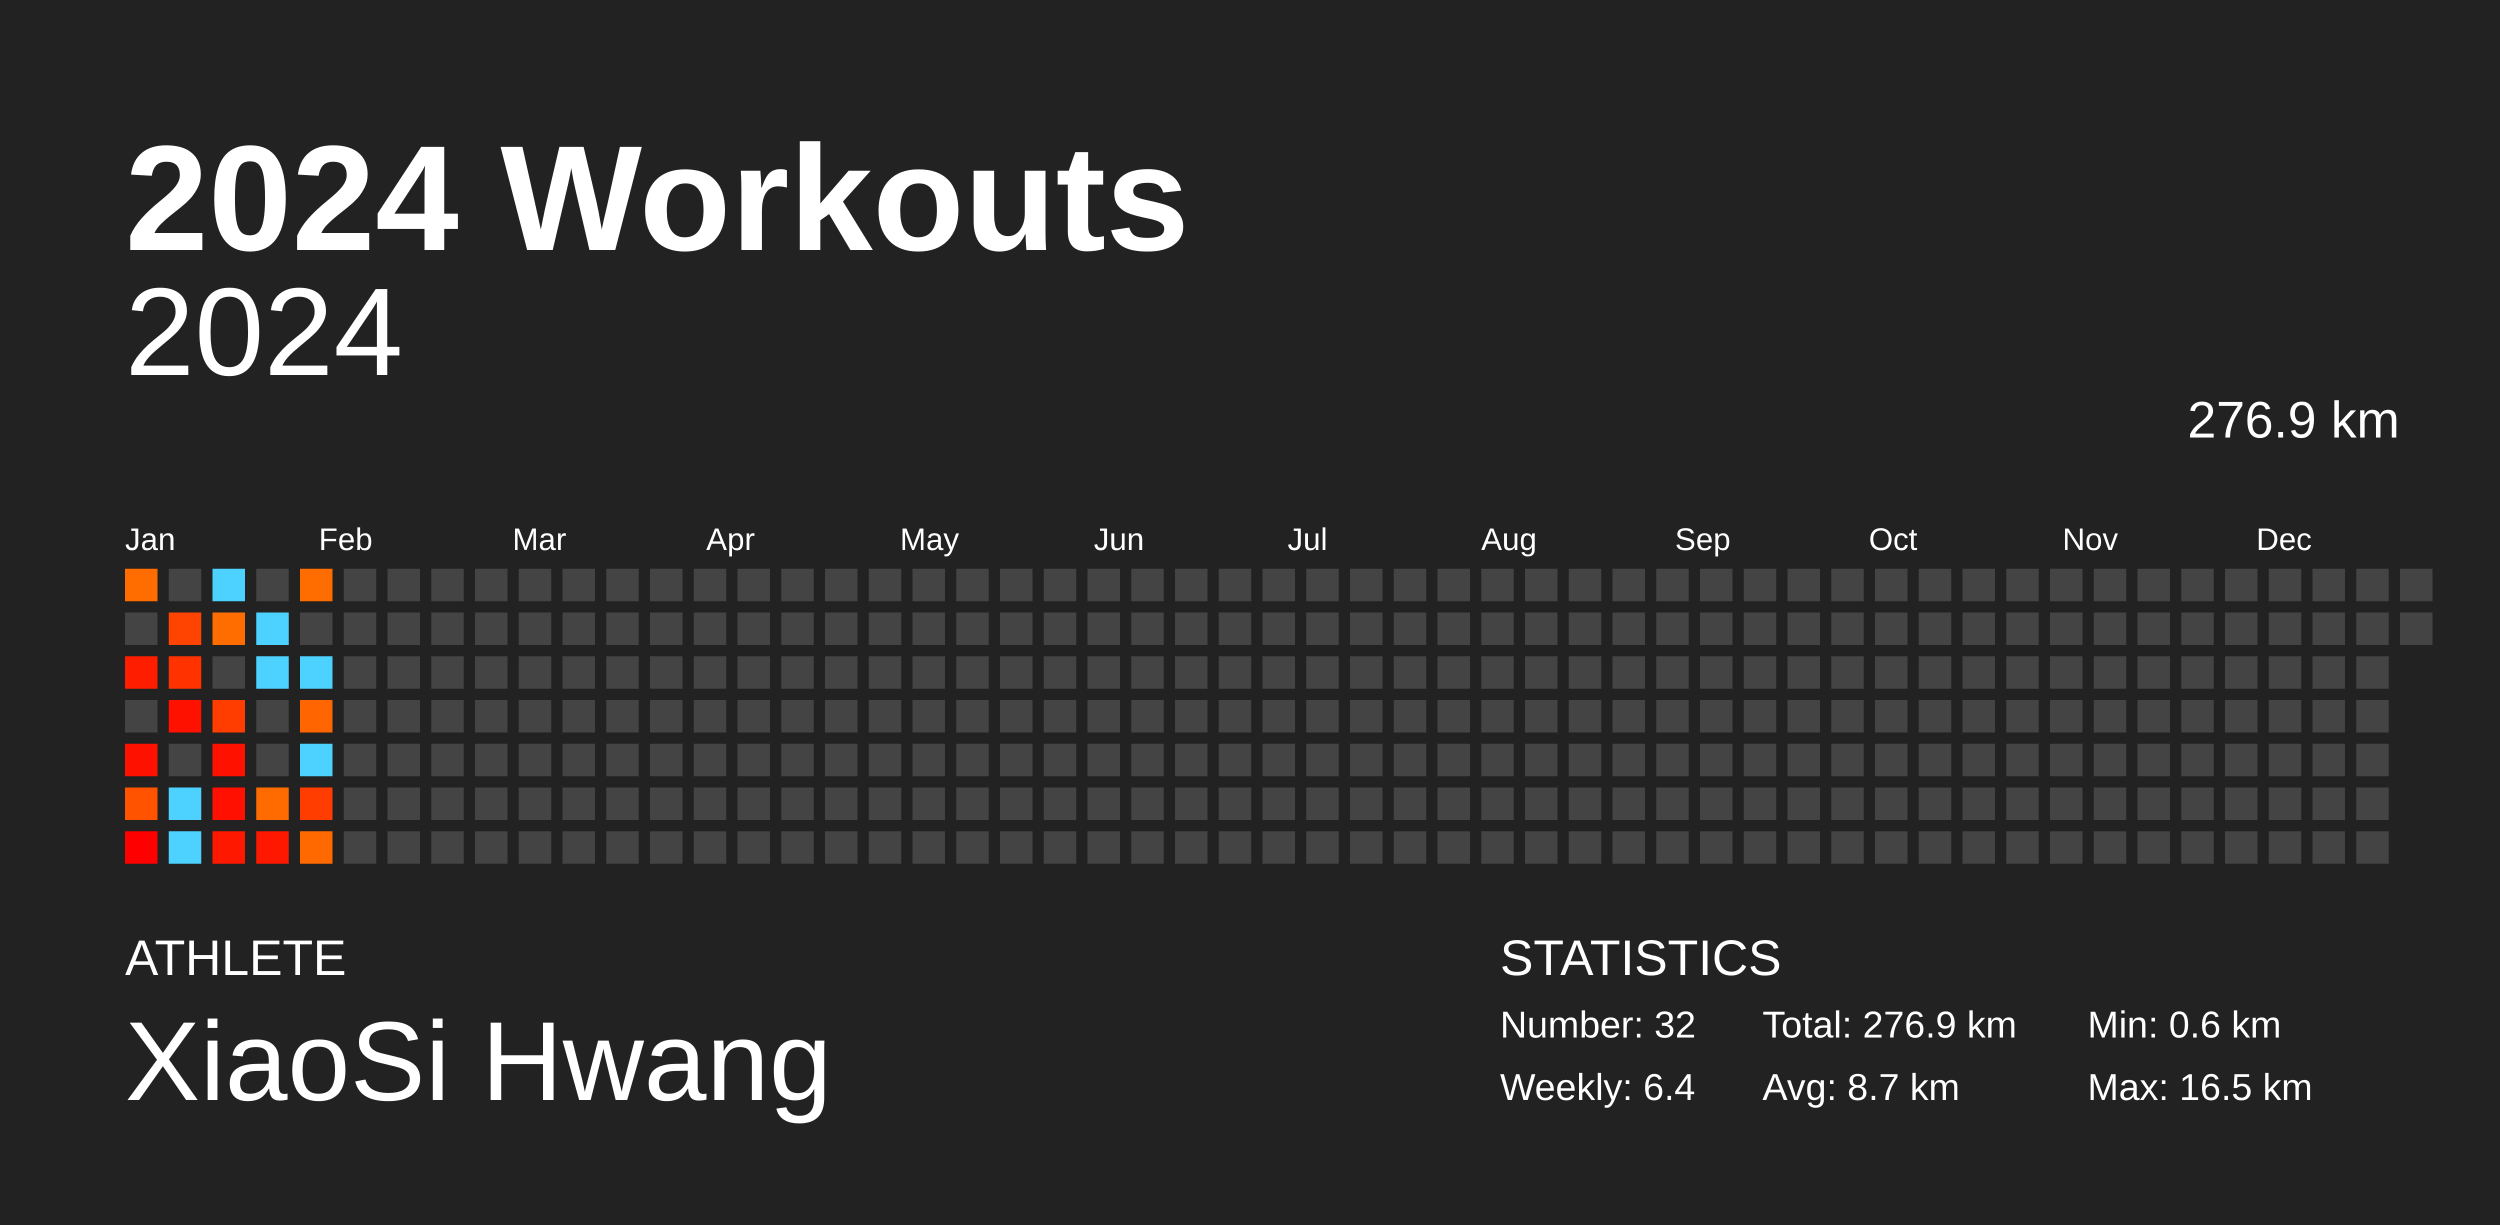
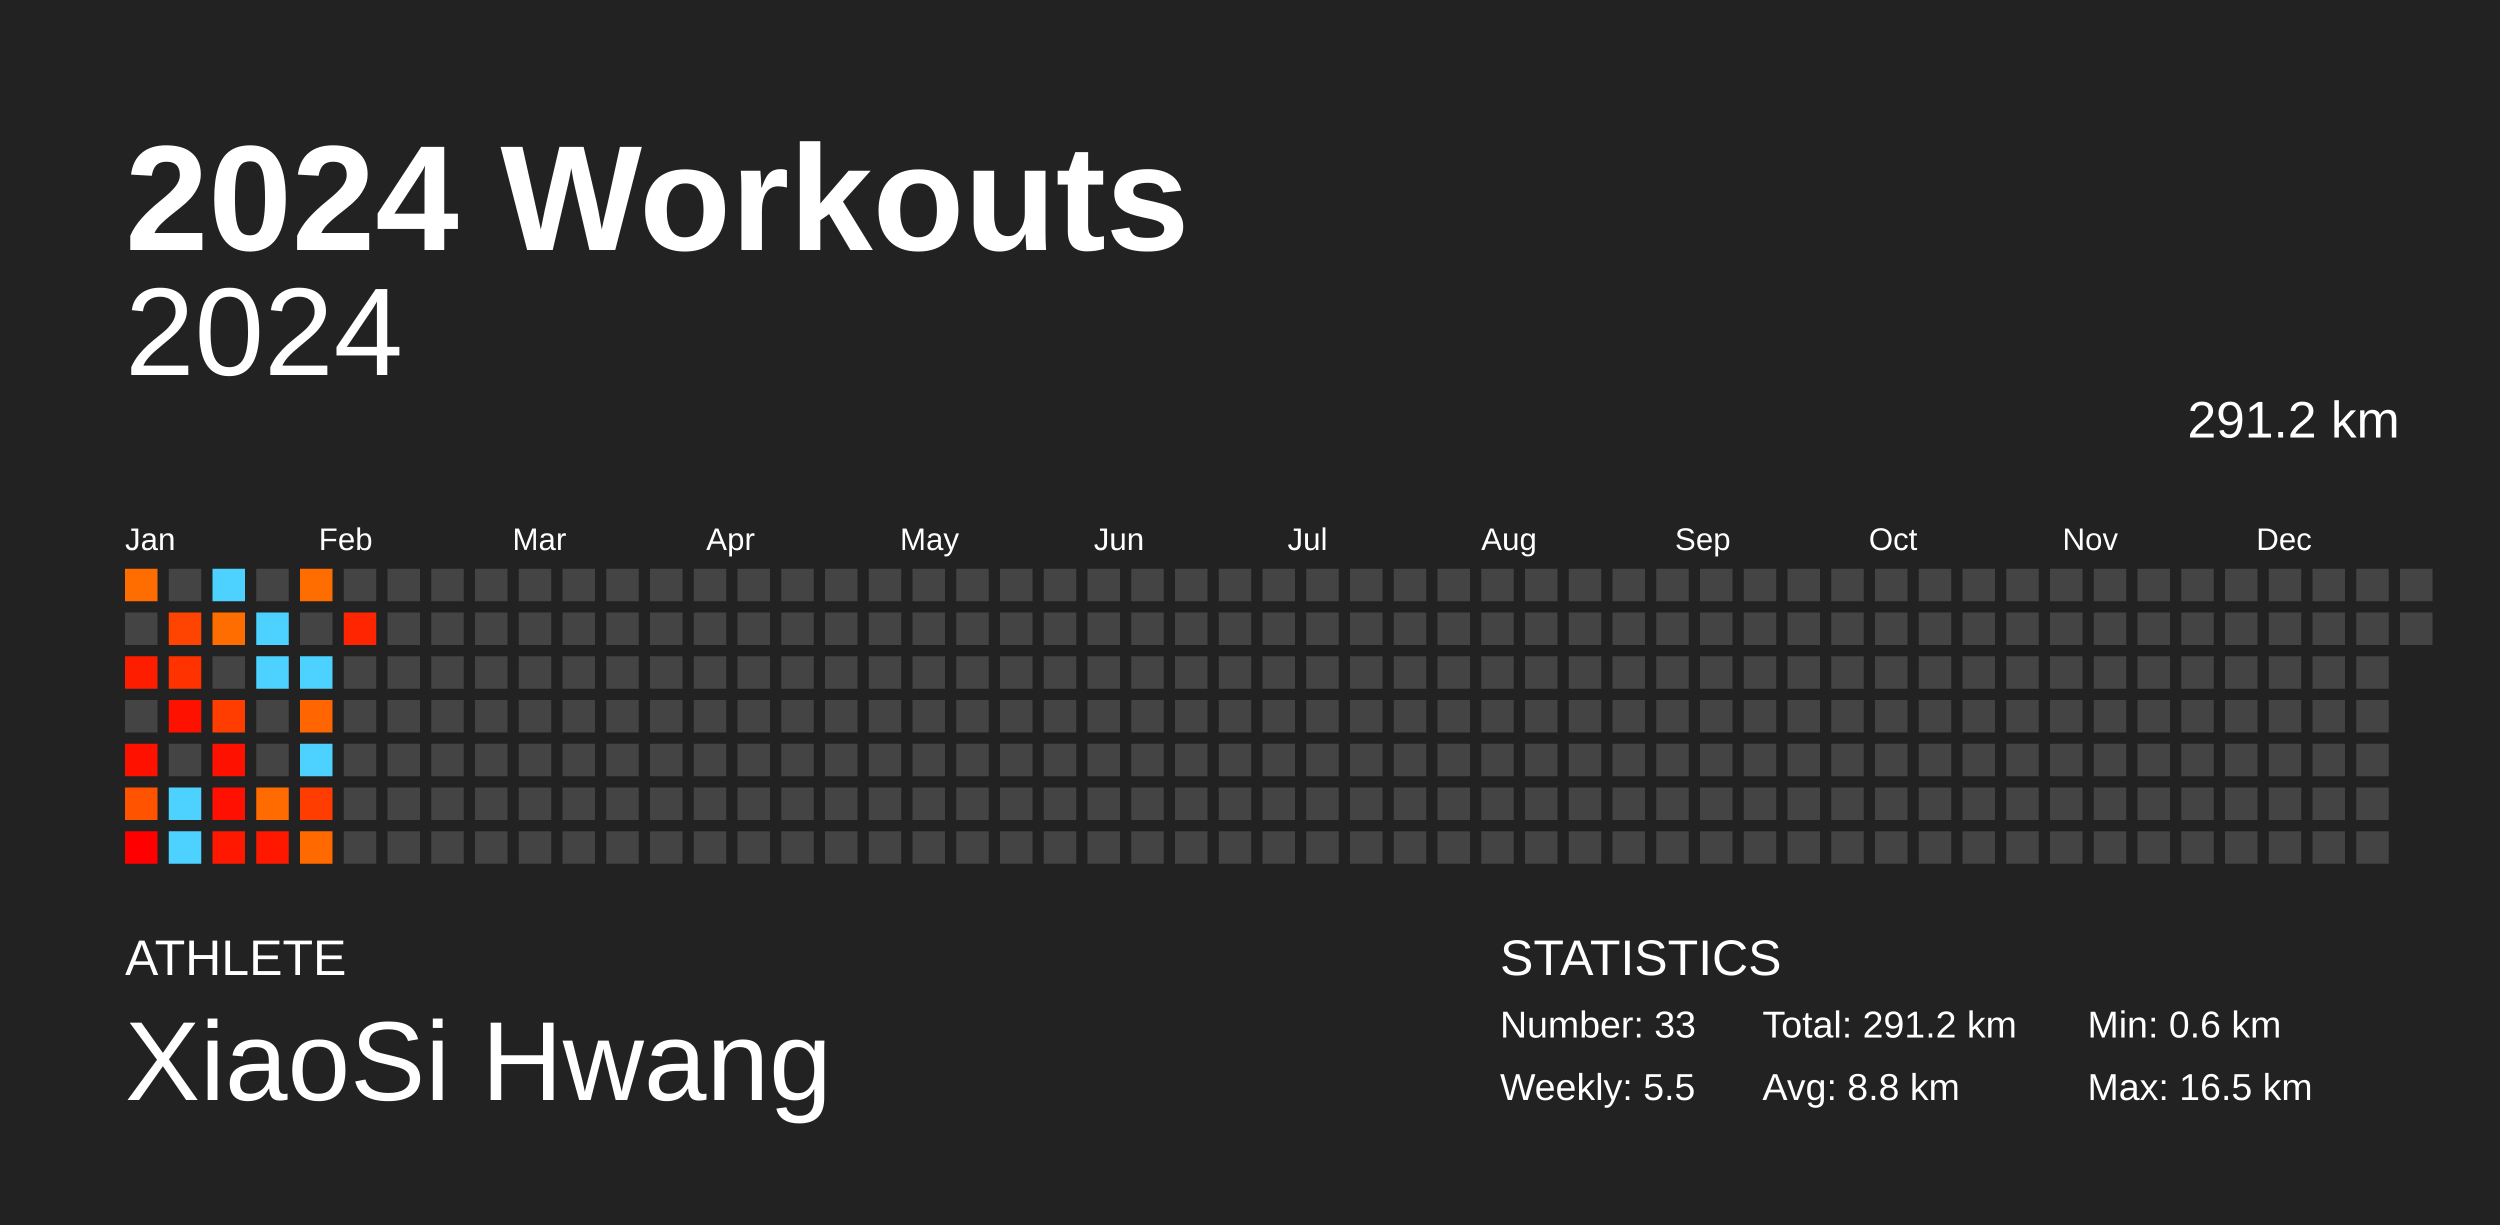
<svg xmlns="http://www.w3.org/2000/svg" baseProfile="full" height="98mm" version="1.1" viewBox="0,0,200,98" width="200mm">
  <defs />
  <rect fill="#222222" height="98" width="200" x="0" y="0" />
  <text fill="#FFFFFF" style="font-size:12px; font-family:Arial; font-weight:bold;" x="10" y="20">2024 Workouts</text>
  <text fill="#FFFFFF" style="font-size:4px; font-family:Arial" x="10" y="78">ATHLETE</text>
  <text fill="#FFFFFF" style="font-size:9px; font-family:Arial" x="10" y="88">XiaoSi Hwang</text>
  <text fill="#FFFFFF" style="font-size:4px; font-family:Arial" x="120" y="78">STATISTICS</text>
-   <text fill="#FFFFFF" style="font-size:3px; font-family:Arial" x="120" y="83">Number: 32</text>
-   <text fill="#FFFFFF" style="font-size:3px; font-family:Arial" x="120" y="88">Weekly: 6.4</text>
-   <text fill="#FFFFFF" style="font-size:3px; font-family:Arial" x="141" y="83">Total: 276.9 km</text>
-   <text fill="#FFFFFF" style="font-size:3px; font-family:Arial" x="141" y="88">Avg: 8.7 km</text>
+   <text fill="#FFFFFF" style="font-size:3px; font-family:Arial" x="120" y="83">Number: 33</text>
+   <text fill="#FFFFFF" style="font-size:3px; font-family:Arial" x="120" y="88">Weekly: 5.5</text>
+   <text fill="#FFFFFF" style="font-size:3px; font-family:Arial" x="141" y="83">Total: 291.2 km</text>
+   <text fill="#FFFFFF" style="font-size:3px; font-family:Arial" x="141" y="88">Avg: 8.8 km</text>
  <text fill="#FFFFFF" style="font-size:3px; font-family:Arial" x="167" y="83">Min: 0.6 km</text>
  <text fill="#FFFFFF" style="font-size:3px; font-family:Arial" x="167" y="88">Max: 16.5 km</text>
  <text alignment-baseline="hanging" fill="#FFFFFF" style="font-size:10.0px; font-family:Arial;" x="10" y="30">2024</text>
-   <text alignment-baseline="hanging" fill="#FFFFFF" style="font-size:4.125px; font-family:Arial;" x="175" y="35">276.9 km</text>
+   <text alignment-baseline="hanging" fill="#FFFFFF" style="font-size:4.125px; font-family:Arial;" x="175" y="35">291.2 km</text>
  <text fill="#FFFFFF" style="font-size:2.5px; font-family:Arial" x="10.0" y="44">Jan</text>
  <text fill="#FFFFFF" style="font-size:2.5px; font-family:Arial" x="25.5" y="44">Feb</text>
  <text fill="#FFFFFF" style="font-size:2.5px; font-family:Arial" x="41.0" y="44">Mar</text>
  <text fill="#FFFFFF" style="font-size:2.5px; font-family:Arial" x="56.5" y="44">Apr</text>
  <text fill="#FFFFFF" style="font-size:2.5px; font-family:Arial" x="72.0" y="44">May</text>
  <text fill="#FFFFFF" style="font-size:2.5px; font-family:Arial" x="87.5" y="44">Jun</text>
  <text fill="#FFFFFF" style="font-size:2.5px; font-family:Arial" x="103.0" y="44">Jul</text>
  <text fill="#FFFFFF" style="font-size:2.5px; font-family:Arial" x="118.5" y="44">Aug</text>
  <text fill="#FFFFFF" style="font-size:2.5px; font-family:Arial" x="134.0" y="44">Sep</text>
  <text fill="#FFFFFF" style="font-size:2.5px; font-family:Arial" x="149.5" y="44">Oct</text>
  <text fill="#FFFFFF" style="font-size:2.5px; font-family:Arial" x="165.0" y="44">Nov</text>
  <text fill="#FFFFFF" style="font-size:2.5px; font-family:Arial" x="180.5" y="44">Dec</text>
  <rect fill="#ff6c00" height="2.6" width="2.6" x="10.0" y="45.5" />
  <rect fill="#444444" height="2.6" width="2.6" x="10.0" y="49.0" />
  <rect fill="#ff1d00" height="2.6" width="2.6" x="10.0" y="52.5" />
  <rect fill="#444444" height="2.6" width="2.6" x="10.0" y="56.0" />
  <rect fill="#ff1100" height="2.6" width="2.6" x="10.0" y="59.5" />
  <rect fill="#ff5300" height="2.6" width="2.6" x="10.0" y="63.0" />
  <rect fill="#ff0000" height="2.6" width="2.6" x="10.0" y="66.5" />
  <rect fill="#444444" height="2.6" width="2.6" x="13.5" y="45.5" />
  <rect fill="#ff4300" height="2.6" width="2.6" x="13.5" y="49.0" />
  <rect fill="#ff3200" height="2.6" width="2.6" x="13.5" y="52.5" />
  <rect fill="#ff1100" height="2.6" width="2.6" x="13.5" y="56.0" />
  <rect fill="#444444" height="2.6" width="2.6" x="13.5" y="59.5" />
  <rect fill="#4dd2ff" height="2.6" width="2.6" x="13.5" y="63.0" />
  <rect fill="#4dd2ff" height="2.6" width="2.6" x="13.5" y="66.5" />
  <rect fill="#4dd2ff" height="2.6" width="2.6" x="17.0" y="45.5" />
  <rect fill="#ff6c00" height="2.6" width="2.6" x="17.0" y="49.0" />
  <rect fill="#444444" height="2.6" width="2.6" x="17.0" y="52.5" />
  <rect fill="#ff3d00" height="2.6" width="2.6" x="17.0" y="56.0" />
  <rect fill="#ff1100" height="2.6" width="2.6" x="17.0" y="59.5" />
  <rect fill="#ff1000" height="2.6" width="2.6" x="17.0" y="63.0" />
  <rect fill="#ff1800" height="2.6" width="2.6" x="17.0" y="66.5" />
  <rect fill="#444444" height="2.6" width="2.6" x="20.5" y="45.5" />
  <rect fill="#4dd2ff" height="2.6" width="2.6" x="20.5" y="49.0" />
  <rect fill="#4dd2ff" height="2.6" width="2.6" x="20.5" y="52.5" />
  <rect fill="#444444" height="2.6" width="2.6" x="20.5" y="56.0" />
  <rect fill="#444444" height="2.6" width="2.6" x="20.5" y="59.5" />
  <rect fill="#ff6b00" height="2.6" width="2.6" x="20.5" y="63.0" />
  <rect fill="#ff1800" height="2.6" width="2.6" x="20.5" y="66.5" />
  <rect fill="#ff6c00" height="2.6" width="2.6" x="24.0" y="45.5" />
  <rect fill="#444444" height="2.6" width="2.6" x="24.0" y="49.0" />
  <rect fill="#4dd2ff" height="2.6" width="2.6" x="24.0" y="52.5" />
  <rect fill="#ff6500" height="2.6" width="2.6" x="24.0" y="56.0" />
  <rect fill="#4dd2ff" height="2.6" width="2.6" x="24.0" y="59.5" />
  <rect fill="#ff3d00" height="2.6" width="2.6" x="24.0" y="63.0" />
  <rect fill="#ff6900" height="2.6" width="2.6" x="24.0" y="66.5" />
  <rect fill="#444444" height="2.6" width="2.6" x="27.5" y="45.5" />
-   <rect fill="#444444" height="2.6" width="2.6" x="27.5" y="49.0" />
+   <rect fill="#ff2500" height="2.6" width="2.6" x="27.5" y="49.0" />
  <rect fill="#444444" height="2.6" width="2.6" x="27.5" y="52.5" />
  <rect fill="#444444" height="2.6" width="2.6" x="27.5" y="56.0" />
  <rect fill="#444444" height="2.6" width="2.6" x="27.5" y="59.5" />
  <rect fill="#444444" height="2.6" width="2.6" x="27.5" y="63.0" />
  <rect fill="#444444" height="2.6" width="2.6" x="27.5" y="66.5" />
  <rect fill="#444444" height="2.6" width="2.6" x="31.0" y="45.5" />
  <rect fill="#444444" height="2.6" width="2.6" x="31.0" y="49.0" />
  <rect fill="#444444" height="2.6" width="2.6" x="31.0" y="52.5" />
  <rect fill="#444444" height="2.6" width="2.6" x="31.0" y="56.0" />
  <rect fill="#444444" height="2.6" width="2.6" x="31.0" y="59.5" />
  <rect fill="#444444" height="2.6" width="2.6" x="31.0" y="63.0" />
  <rect fill="#444444" height="2.6" width="2.6" x="31.0" y="66.5" />
  <rect fill="#444444" height="2.6" width="2.6" x="34.5" y="45.5" />
  <rect fill="#444444" height="2.6" width="2.6" x="34.5" y="49.0" />
  <rect fill="#444444" height="2.6" width="2.6" x="34.5" y="52.5" />
  <rect fill="#444444" height="2.6" width="2.6" x="34.5" y="56.0" />
  <rect fill="#444444" height="2.6" width="2.6" x="34.5" y="59.5" />
  <rect fill="#444444" height="2.6" width="2.6" x="34.5" y="63.0" />
  <rect fill="#444444" height="2.6" width="2.6" x="34.5" y="66.5" />
  <rect fill="#444444" height="2.6" width="2.6" x="38.0" y="45.5" />
  <rect fill="#444444" height="2.6" width="2.6" x="38.0" y="49.0" />
  <rect fill="#444444" height="2.6" width="2.6" x="38.0" y="52.5" />
  <rect fill="#444444" height="2.6" width="2.6" x="38.0" y="56.0" />
  <rect fill="#444444" height="2.6" width="2.6" x="38.0" y="59.5" />
  <rect fill="#444444" height="2.6" width="2.6" x="38.0" y="63.0" />
  <rect fill="#444444" height="2.6" width="2.6" x="38.0" y="66.5" />
  <rect fill="#444444" height="2.6" width="2.6" x="41.5" y="45.5" />
  <rect fill="#444444" height="2.6" width="2.6" x="41.5" y="49.0" />
  <rect fill="#444444" height="2.6" width="2.6" x="41.5" y="52.5" />
  <rect fill="#444444" height="2.6" width="2.6" x="41.5" y="56.0" />
  <rect fill="#444444" height="2.6" width="2.6" x="41.5" y="59.5" />
  <rect fill="#444444" height="2.6" width="2.6" x="41.5" y="63.0" />
  <rect fill="#444444" height="2.6" width="2.6" x="41.5" y="66.5" />
  <rect fill="#444444" height="2.6" width="2.6" x="45.0" y="45.5" />
  <rect fill="#444444" height="2.6" width="2.6" x="45.0" y="49.0" />
  <rect fill="#444444" height="2.6" width="2.6" x="45.0" y="52.5" />
  <rect fill="#444444" height="2.6" width="2.6" x="45.0" y="56.0" />
  <rect fill="#444444" height="2.6" width="2.6" x="45.0" y="59.5" />
  <rect fill="#444444" height="2.6" width="2.6" x="45.0" y="63.0" />
  <rect fill="#444444" height="2.6" width="2.6" x="45.0" y="66.5" />
  <rect fill="#444444" height="2.6" width="2.6" x="48.5" y="45.5" />
  <rect fill="#444444" height="2.6" width="2.6" x="48.5" y="49.0" />
  <rect fill="#444444" height="2.6" width="2.6" x="48.5" y="52.5" />
  <rect fill="#444444" height="2.6" width="2.6" x="48.5" y="56.0" />
  <rect fill="#444444" height="2.6" width="2.6" x="48.5" y="59.5" />
  <rect fill="#444444" height="2.6" width="2.6" x="48.5" y="63.0" />
  <rect fill="#444444" height="2.6" width="2.6" x="48.5" y="66.5" />
  <rect fill="#444444" height="2.6" width="2.6" x="52.0" y="45.5" />
  <rect fill="#444444" height="2.6" width="2.6" x="52.0" y="49.0" />
  <rect fill="#444444" height="2.6" width="2.6" x="52.0" y="52.5" />
  <rect fill="#444444" height="2.6" width="2.6" x="52.0" y="56.0" />
  <rect fill="#444444" height="2.6" width="2.6" x="52.0" y="59.5" />
  <rect fill="#444444" height="2.6" width="2.6" x="52.0" y="63.0" />
  <rect fill="#444444" height="2.6" width="2.6" x="52.0" y="66.5" />
  <rect fill="#444444" height="2.6" width="2.6" x="55.5" y="45.5" />
  <rect fill="#444444" height="2.6" width="2.6" x="55.5" y="49.0" />
  <rect fill="#444444" height="2.6" width="2.6" x="55.5" y="52.5" />
  <rect fill="#444444" height="2.6" width="2.6" x="55.5" y="56.0" />
  <rect fill="#444444" height="2.6" width="2.6" x="55.5" y="59.5" />
  <rect fill="#444444" height="2.6" width="2.6" x="55.5" y="63.0" />
  <rect fill="#444444" height="2.6" width="2.6" x="55.5" y="66.5" />
  <rect fill="#444444" height="2.6" width="2.6" x="59.0" y="45.5" />
  <rect fill="#444444" height="2.6" width="2.6" x="59.0" y="49.0" />
  <rect fill="#444444" height="2.6" width="2.6" x="59.0" y="52.5" />
  <rect fill="#444444" height="2.6" width="2.6" x="59.0" y="56.0" />
  <rect fill="#444444" height="2.6" width="2.6" x="59.0" y="59.5" />
  <rect fill="#444444" height="2.6" width="2.6" x="59.0" y="63.0" />
  <rect fill="#444444" height="2.6" width="2.6" x="59.0" y="66.5" />
  <rect fill="#444444" height="2.6" width="2.6" x="62.5" y="45.5" />
  <rect fill="#444444" height="2.6" width="2.6" x="62.5" y="49.0" />
  <rect fill="#444444" height="2.6" width="2.6" x="62.5" y="52.5" />
  <rect fill="#444444" height="2.6" width="2.6" x="62.5" y="56.0" />
  <rect fill="#444444" height="2.6" width="2.6" x="62.5" y="59.5" />
  <rect fill="#444444" height="2.6" width="2.6" x="62.5" y="63.0" />
  <rect fill="#444444" height="2.6" width="2.6" x="62.5" y="66.5" />
  <rect fill="#444444" height="2.6" width="2.6" x="66.0" y="45.5" />
  <rect fill="#444444" height="2.6" width="2.6" x="66.0" y="49.0" />
  <rect fill="#444444" height="2.6" width="2.6" x="66.0" y="52.5" />
  <rect fill="#444444" height="2.6" width="2.6" x="66.0" y="56.0" />
  <rect fill="#444444" height="2.6" width="2.6" x="66.0" y="59.5" />
  <rect fill="#444444" height="2.6" width="2.6" x="66.0" y="63.0" />
  <rect fill="#444444" height="2.6" width="2.6" x="66.0" y="66.5" />
  <rect fill="#444444" height="2.6" width="2.6" x="69.5" y="45.5" />
  <rect fill="#444444" height="2.6" width="2.6" x="69.5" y="49.0" />
  <rect fill="#444444" height="2.6" width="2.6" x="69.5" y="52.5" />
  <rect fill="#444444" height="2.6" width="2.6" x="69.5" y="56.0" />
  <rect fill="#444444" height="2.6" width="2.6" x="69.5" y="59.5" />
  <rect fill="#444444" height="2.6" width="2.6" x="69.5" y="63.0" />
  <rect fill="#444444" height="2.6" width="2.6" x="69.5" y="66.5" />
  <rect fill="#444444" height="2.6" width="2.6" x="73.0" y="45.5" />
  <rect fill="#444444" height="2.6" width="2.6" x="73.0" y="49.0" />
  <rect fill="#444444" height="2.6" width="2.6" x="73.0" y="52.5" />
  <rect fill="#444444" height="2.6" width="2.6" x="73.0" y="56.0" />
  <rect fill="#444444" height="2.6" width="2.6" x="73.0" y="59.5" />
  <rect fill="#444444" height="2.6" width="2.6" x="73.0" y="63.0" />
  <rect fill="#444444" height="2.6" width="2.6" x="73.0" y="66.5" />
  <rect fill="#444444" height="2.6" width="2.6" x="76.5" y="45.5" />
  <rect fill="#444444" height="2.6" width="2.6" x="76.5" y="49.0" />
  <rect fill="#444444" height="2.6" width="2.6" x="76.5" y="52.5" />
  <rect fill="#444444" height="2.6" width="2.6" x="76.5" y="56.0" />
  <rect fill="#444444" height="2.6" width="2.6" x="76.5" y="59.5" />
  <rect fill="#444444" height="2.6" width="2.6" x="76.5" y="63.0" />
  <rect fill="#444444" height="2.6" width="2.6" x="76.5" y="66.5" />
  <rect fill="#444444" height="2.6" width="2.6" x="80.0" y="45.5" />
  <rect fill="#444444" height="2.6" width="2.6" x="80.0" y="49.0" />
  <rect fill="#444444" height="2.6" width="2.6" x="80.0" y="52.5" />
  <rect fill="#444444" height="2.6" width="2.6" x="80.0" y="56.0" />
  <rect fill="#444444" height="2.6" width="2.6" x="80.0" y="59.5" />
  <rect fill="#444444" height="2.6" width="2.6" x="80.0" y="63.0" />
  <rect fill="#444444" height="2.6" width="2.6" x="80.0" y="66.5" />
  <rect fill="#444444" height="2.6" width="2.6" x="83.5" y="45.5" />
  <rect fill="#444444" height="2.6" width="2.6" x="83.5" y="49.0" />
  <rect fill="#444444" height="2.6" width="2.6" x="83.5" y="52.5" />
  <rect fill="#444444" height="2.6" width="2.6" x="83.5" y="56.0" />
  <rect fill="#444444" height="2.6" width="2.6" x="83.5" y="59.5" />
  <rect fill="#444444" height="2.6" width="2.6" x="83.5" y="63.0" />
  <rect fill="#444444" height="2.6" width="2.6" x="83.5" y="66.5" />
  <rect fill="#444444" height="2.6" width="2.6" x="87.0" y="45.5" />
  <rect fill="#444444" height="2.6" width="2.6" x="87.0" y="49.0" />
  <rect fill="#444444" height="2.6" width="2.6" x="87.0" y="52.5" />
  <rect fill="#444444" height="2.6" width="2.6" x="87.0" y="56.0" />
  <rect fill="#444444" height="2.6" width="2.6" x="87.0" y="59.5" />
  <rect fill="#444444" height="2.6" width="2.6" x="87.0" y="63.0" />
  <rect fill="#444444" height="2.6" width="2.6" x="87.0" y="66.5" />
  <rect fill="#444444" height="2.6" width="2.6" x="90.5" y="45.5" />
  <rect fill="#444444" height="2.6" width="2.6" x="90.5" y="49.0" />
  <rect fill="#444444" height="2.6" width="2.6" x="90.5" y="52.5" />
  <rect fill="#444444" height="2.6" width="2.6" x="90.5" y="56.0" />
  <rect fill="#444444" height="2.6" width="2.6" x="90.5" y="59.5" />
  <rect fill="#444444" height="2.6" width="2.6" x="90.5" y="63.0" />
  <rect fill="#444444" height="2.6" width="2.6" x="90.5" y="66.5" />
  <rect fill="#444444" height="2.6" width="2.6" x="94.0" y="45.5" />
  <rect fill="#444444" height="2.6" width="2.6" x="94.0" y="49.0" />
  <rect fill="#444444" height="2.6" width="2.6" x="94.0" y="52.5" />
  <rect fill="#444444" height="2.6" width="2.6" x="94.0" y="56.0" />
  <rect fill="#444444" height="2.6" width="2.6" x="94.0" y="59.5" />
  <rect fill="#444444" height="2.6" width="2.6" x="94.0" y="63.0" />
  <rect fill="#444444" height="2.6" width="2.6" x="94.0" y="66.5" />
  <rect fill="#444444" height="2.6" width="2.6" x="97.5" y="45.5" />
  <rect fill="#444444" height="2.6" width="2.6" x="97.5" y="49.0" />
  <rect fill="#444444" height="2.6" width="2.6" x="97.5" y="52.5" />
  <rect fill="#444444" height="2.6" width="2.6" x="97.5" y="56.0" />
  <rect fill="#444444" height="2.6" width="2.6" x="97.5" y="59.5" />
  <rect fill="#444444" height="2.6" width="2.6" x="97.5" y="63.0" />
  <rect fill="#444444" height="2.6" width="2.6" x="97.5" y="66.5" />
  <rect fill="#444444" height="2.6" width="2.6" x="101.0" y="45.5" />
  <rect fill="#444444" height="2.6" width="2.6" x="101.0" y="49.0" />
  <rect fill="#444444" height="2.6" width="2.6" x="101.0" y="52.5" />
  <rect fill="#444444" height="2.6" width="2.6" x="101.0" y="56.0" />
  <rect fill="#444444" height="2.6" width="2.6" x="101.0" y="59.5" />
  <rect fill="#444444" height="2.6" width="2.6" x="101.0" y="63.0" />
  <rect fill="#444444" height="2.6" width="2.6" x="101.0" y="66.5" />
  <rect fill="#444444" height="2.6" width="2.6" x="104.5" y="45.5" />
  <rect fill="#444444" height="2.6" width="2.6" x="104.5" y="49.0" />
  <rect fill="#444444" height="2.6" width="2.6" x="104.5" y="52.5" />
  <rect fill="#444444" height="2.6" width="2.6" x="104.5" y="56.0" />
  <rect fill="#444444" height="2.6" width="2.6" x="104.5" y="59.5" />
  <rect fill="#444444" height="2.6" width="2.6" x="104.5" y="63.0" />
  <rect fill="#444444" height="2.6" width="2.6" x="104.5" y="66.5" />
  <rect fill="#444444" height="2.6" width="2.6" x="108.0" y="45.5" />
  <rect fill="#444444" height="2.6" width="2.6" x="108.0" y="49.0" />
  <rect fill="#444444" height="2.6" width="2.6" x="108.0" y="52.5" />
  <rect fill="#444444" height="2.6" width="2.6" x="108.0" y="56.0" />
  <rect fill="#444444" height="2.6" width="2.6" x="108.0" y="59.5" />
  <rect fill="#444444" height="2.6" width="2.6" x="108.0" y="63.0" />
  <rect fill="#444444" height="2.6" width="2.6" x="108.0" y="66.5" />
  <rect fill="#444444" height="2.6" width="2.6" x="111.5" y="45.5" />
  <rect fill="#444444" height="2.6" width="2.6" x="111.5" y="49.0" />
  <rect fill="#444444" height="2.6" width="2.6" x="111.5" y="52.5" />
  <rect fill="#444444" height="2.6" width="2.6" x="111.5" y="56.0" />
  <rect fill="#444444" height="2.6" width="2.6" x="111.5" y="59.5" />
  <rect fill="#444444" height="2.6" width="2.6" x="111.5" y="63.0" />
  <rect fill="#444444" height="2.6" width="2.6" x="111.5" y="66.5" />
  <rect fill="#444444" height="2.6" width="2.6" x="115.0" y="45.5" />
  <rect fill="#444444" height="2.6" width="2.6" x="115.0" y="49.0" />
  <rect fill="#444444" height="2.6" width="2.6" x="115.0" y="52.5" />
  <rect fill="#444444" height="2.6" width="2.6" x="115.0" y="56.0" />
  <rect fill="#444444" height="2.6" width="2.6" x="115.0" y="59.5" />
  <rect fill="#444444" height="2.6" width="2.6" x="115.0" y="63.0" />
  <rect fill="#444444" height="2.6" width="2.6" x="115.0" y="66.5" />
  <rect fill="#444444" height="2.6" width="2.6" x="118.5" y="45.5" />
  <rect fill="#444444" height="2.6" width="2.6" x="118.5" y="49.0" />
  <rect fill="#444444" height="2.6" width="2.6" x="118.5" y="52.5" />
  <rect fill="#444444" height="2.6" width="2.6" x="118.5" y="56.0" />
  <rect fill="#444444" height="2.6" width="2.6" x="118.5" y="59.5" />
  <rect fill="#444444" height="2.6" width="2.6" x="118.5" y="63.0" />
  <rect fill="#444444" height="2.6" width="2.6" x="118.5" y="66.5" />
  <rect fill="#444444" height="2.6" width="2.6" x="122.0" y="45.5" />
  <rect fill="#444444" height="2.6" width="2.6" x="122.0" y="49.0" />
  <rect fill="#444444" height="2.6" width="2.6" x="122.0" y="52.5" />
  <rect fill="#444444" height="2.6" width="2.6" x="122.0" y="56.0" />
  <rect fill="#444444" height="2.6" width="2.6" x="122.0" y="59.5" />
  <rect fill="#444444" height="2.6" width="2.6" x="122.0" y="63.0" />
  <rect fill="#444444" height="2.6" width="2.6" x="122.0" y="66.5" />
  <rect fill="#444444" height="2.6" width="2.6" x="125.5" y="45.5" />
  <rect fill="#444444" height="2.6" width="2.6" x="125.5" y="49.0" />
  <rect fill="#444444" height="2.6" width="2.6" x="125.5" y="52.5" />
  <rect fill="#444444" height="2.6" width="2.6" x="125.5" y="56.0" />
  <rect fill="#444444" height="2.6" width="2.6" x="125.5" y="59.5" />
  <rect fill="#444444" height="2.6" width="2.6" x="125.5" y="63.0" />
  <rect fill="#444444" height="2.6" width="2.6" x="125.5" y="66.5" />
  <rect fill="#444444" height="2.6" width="2.6" x="129.0" y="45.5" />
  <rect fill="#444444" height="2.6" width="2.6" x="129.0" y="49.0" />
  <rect fill="#444444" height="2.6" width="2.6" x="129.0" y="52.5" />
  <rect fill="#444444" height="2.6" width="2.6" x="129.0" y="56.0" />
  <rect fill="#444444" height="2.6" width="2.6" x="129.0" y="59.5" />
  <rect fill="#444444" height="2.6" width="2.6" x="129.0" y="63.0" />
  <rect fill="#444444" height="2.6" width="2.6" x="129.0" y="66.5" />
  <rect fill="#444444" height="2.6" width="2.6" x="132.5" y="45.5" />
  <rect fill="#444444" height="2.6" width="2.6" x="132.5" y="49.0" />
  <rect fill="#444444" height="2.6" width="2.6" x="132.5" y="52.5" />
  <rect fill="#444444" height="2.6" width="2.6" x="132.5" y="56.0" />
  <rect fill="#444444" height="2.6" width="2.6" x="132.5" y="59.5" />
  <rect fill="#444444" height="2.6" width="2.6" x="132.5" y="63.0" />
  <rect fill="#444444" height="2.6" width="2.6" x="132.5" y="66.5" />
  <rect fill="#444444" height="2.6" width="2.6" x="136.0" y="45.5" />
  <rect fill="#444444" height="2.6" width="2.6" x="136.0" y="49.0" />
  <rect fill="#444444" height="2.6" width="2.6" x="136.0" y="52.5" />
  <rect fill="#444444" height="2.6" width="2.6" x="136.0" y="56.0" />
  <rect fill="#444444" height="2.6" width="2.6" x="136.0" y="59.5" />
  <rect fill="#444444" height="2.6" width="2.6" x="136.0" y="63.0" />
  <rect fill="#444444" height="2.6" width="2.6" x="136.0" y="66.5" />
  <rect fill="#444444" height="2.6" width="2.6" x="139.5" y="45.5" />
  <rect fill="#444444" height="2.6" width="2.6" x="139.5" y="49.0" />
  <rect fill="#444444" height="2.6" width="2.6" x="139.5" y="52.5" />
  <rect fill="#444444" height="2.6" width="2.6" x="139.5" y="56.0" />
  <rect fill="#444444" height="2.6" width="2.6" x="139.5" y="59.5" />
  <rect fill="#444444" height="2.6" width="2.6" x="139.5" y="63.0" />
  <rect fill="#444444" height="2.6" width="2.6" x="139.5" y="66.5" />
  <rect fill="#444444" height="2.6" width="2.6" x="143.0" y="45.5" />
  <rect fill="#444444" height="2.6" width="2.6" x="143.0" y="49.0" />
  <rect fill="#444444" height="2.6" width="2.6" x="143.0" y="52.5" />
  <rect fill="#444444" height="2.6" width="2.6" x="143.0" y="56.0" />
  <rect fill="#444444" height="2.6" width="2.6" x="143.0" y="59.5" />
  <rect fill="#444444" height="2.6" width="2.6" x="143.0" y="63.0" />
  <rect fill="#444444" height="2.6" width="2.6" x="143.0" y="66.5" />
  <rect fill="#444444" height="2.6" width="2.6" x="146.5" y="45.5" />
  <rect fill="#444444" height="2.6" width="2.6" x="146.5" y="49.0" />
  <rect fill="#444444" height="2.6" width="2.6" x="146.5" y="52.5" />
  <rect fill="#444444" height="2.6" width="2.6" x="146.5" y="56.0" />
  <rect fill="#444444" height="2.6" width="2.6" x="146.5" y="59.5" />
  <rect fill="#444444" height="2.6" width="2.6" x="146.5" y="63.0" />
  <rect fill="#444444" height="2.6" width="2.6" x="146.5" y="66.5" />
  <rect fill="#444444" height="2.6" width="2.6" x="150.0" y="45.5" />
  <rect fill="#444444" height="2.6" width="2.6" x="150.0" y="49.0" />
  <rect fill="#444444" height="2.6" width="2.6" x="150.0" y="52.5" />
  <rect fill="#444444" height="2.6" width="2.6" x="150.0" y="56.0" />
  <rect fill="#444444" height="2.6" width="2.6" x="150.0" y="59.5" />
  <rect fill="#444444" height="2.6" width="2.6" x="150.0" y="63.0" />
  <rect fill="#444444" height="2.6" width="2.6" x="150.0" y="66.5" />
  <rect fill="#444444" height="2.6" width="2.6" x="153.5" y="45.5" />
  <rect fill="#444444" height="2.6" width="2.6" x="153.5" y="49.0" />
  <rect fill="#444444" height="2.6" width="2.6" x="153.5" y="52.5" />
  <rect fill="#444444" height="2.6" width="2.6" x="153.5" y="56.0" />
  <rect fill="#444444" height="2.6" width="2.6" x="153.5" y="59.5" />
  <rect fill="#444444" height="2.6" width="2.6" x="153.5" y="63.0" />
  <rect fill="#444444" height="2.6" width="2.6" x="153.5" y="66.5" />
  <rect fill="#444444" height="2.6" width="2.6" x="157.0" y="45.5" />
  <rect fill="#444444" height="2.6" width="2.6" x="157.0" y="49.0" />
  <rect fill="#444444" height="2.6" width="2.6" x="157.0" y="52.5" />
  <rect fill="#444444" height="2.6" width="2.6" x="157.0" y="56.0" />
  <rect fill="#444444" height="2.6" width="2.6" x="157.0" y="59.5" />
  <rect fill="#444444" height="2.6" width="2.6" x="157.0" y="63.0" />
  <rect fill="#444444" height="2.6" width="2.6" x="157.0" y="66.5" />
  <rect fill="#444444" height="2.6" width="2.6" x="160.5" y="45.5" />
  <rect fill="#444444" height="2.6" width="2.6" x="160.5" y="49.0" />
  <rect fill="#444444" height="2.6" width="2.6" x="160.5" y="52.5" />
  <rect fill="#444444" height="2.6" width="2.6" x="160.5" y="56.0" />
  <rect fill="#444444" height="2.6" width="2.6" x="160.5" y="59.5" />
  <rect fill="#444444" height="2.6" width="2.6" x="160.5" y="63.0" />
  <rect fill="#444444" height="2.6" width="2.6" x="160.5" y="66.5" />
  <rect fill="#444444" height="2.6" width="2.6" x="164.0" y="45.5" />
  <rect fill="#444444" height="2.6" width="2.6" x="164.0" y="49.0" />
  <rect fill="#444444" height="2.6" width="2.6" x="164.0" y="52.5" />
  <rect fill="#444444" height="2.6" width="2.6" x="164.0" y="56.0" />
  <rect fill="#444444" height="2.6" width="2.6" x="164.0" y="59.5" />
  <rect fill="#444444" height="2.6" width="2.6" x="164.0" y="63.0" />
  <rect fill="#444444" height="2.6" width="2.6" x="164.0" y="66.5" />
  <rect fill="#444444" height="2.6" width="2.6" x="167.5" y="45.5" />
  <rect fill="#444444" height="2.6" width="2.6" x="167.5" y="49.0" />
  <rect fill="#444444" height="2.6" width="2.6" x="167.5" y="52.5" />
  <rect fill="#444444" height="2.6" width="2.6" x="167.5" y="56.0" />
  <rect fill="#444444" height="2.6" width="2.6" x="167.5" y="59.5" />
  <rect fill="#444444" height="2.6" width="2.6" x="167.5" y="63.0" />
  <rect fill="#444444" height="2.6" width="2.6" x="167.5" y="66.5" />
  <rect fill="#444444" height="2.6" width="2.6" x="171.0" y="45.5" />
  <rect fill="#444444" height="2.6" width="2.6" x="171.0" y="49.0" />
  <rect fill="#444444" height="2.6" width="2.6" x="171.0" y="52.5" />
  <rect fill="#444444" height="2.6" width="2.6" x="171.0" y="56.0" />
  <rect fill="#444444" height="2.6" width="2.6" x="171.0" y="59.5" />
  <rect fill="#444444" height="2.6" width="2.6" x="171.0" y="63.0" />
  <rect fill="#444444" height="2.6" width="2.6" x="171.0" y="66.5" />
  <rect fill="#444444" height="2.6" width="2.6" x="174.5" y="45.5" />
  <rect fill="#444444" height="2.6" width="2.6" x="174.5" y="49.0" />
  <rect fill="#444444" height="2.6" width="2.6" x="174.5" y="52.5" />
  <rect fill="#444444" height="2.6" width="2.6" x="174.5" y="56.0" />
  <rect fill="#444444" height="2.6" width="2.6" x="174.5" y="59.5" />
  <rect fill="#444444" height="2.6" width="2.6" x="174.5" y="63.0" />
  <rect fill="#444444" height="2.6" width="2.6" x="174.5" y="66.5" />
  <rect fill="#444444" height="2.6" width="2.6" x="178.0" y="45.5" />
  <rect fill="#444444" height="2.6" width="2.6" x="178.0" y="49.0" />
  <rect fill="#444444" height="2.6" width="2.6" x="178.0" y="52.5" />
  <rect fill="#444444" height="2.6" width="2.6" x="178.0" y="56.0" />
  <rect fill="#444444" height="2.6" width="2.6" x="178.0" y="59.5" />
  <rect fill="#444444" height="2.6" width="2.6" x="178.0" y="63.0" />
  <rect fill="#444444" height="2.6" width="2.6" x="178.0" y="66.5" />
  <rect fill="#444444" height="2.6" width="2.6" x="181.5" y="45.5" />
  <rect fill="#444444" height="2.6" width="2.6" x="181.5" y="49.0" />
  <rect fill="#444444" height="2.6" width="2.6" x="181.5" y="52.5" />
  <rect fill="#444444" height="2.6" width="2.6" x="181.5" y="56.0" />
  <rect fill="#444444" height="2.6" width="2.6" x="181.5" y="59.5" />
  <rect fill="#444444" height="2.6" width="2.6" x="181.5" y="63.0" />
  <rect fill="#444444" height="2.6" width="2.6" x="181.5" y="66.5" />
  <rect fill="#444444" height="2.6" width="2.6" x="185.0" y="45.5" />
  <rect fill="#444444" height="2.6" width="2.6" x="185.0" y="49.0" />
  <rect fill="#444444" height="2.6" width="2.6" x="185.0" y="52.5" />
  <rect fill="#444444" height="2.6" width="2.6" x="185.0" y="56.0" />
  <rect fill="#444444" height="2.6" width="2.6" x="185.0" y="59.5" />
  <rect fill="#444444" height="2.6" width="2.6" x="185.0" y="63.0" />
  <rect fill="#444444" height="2.6" width="2.6" x="185.0" y="66.5" />
  <rect fill="#444444" height="2.6" width="2.6" x="188.5" y="45.5" />
  <rect fill="#444444" height="2.6" width="2.6" x="188.5" y="49.0" />
  <rect fill="#444444" height="2.6" width="2.6" x="188.5" y="52.5" />
  <rect fill="#444444" height="2.6" width="2.6" x="188.5" y="56.0" />
  <rect fill="#444444" height="2.6" width="2.6" x="188.5" y="59.5" />
  <rect fill="#444444" height="2.6" width="2.6" x="188.5" y="63.0" />
  <rect fill="#444444" height="2.6" width="2.6" x="188.5" y="66.5" />
  <rect fill="#444444" height="2.6" width="2.6" x="192.0" y="45.5" />
  <rect fill="#444444" height="2.6" width="2.6" x="192.0" y="49.0" />
</svg>
